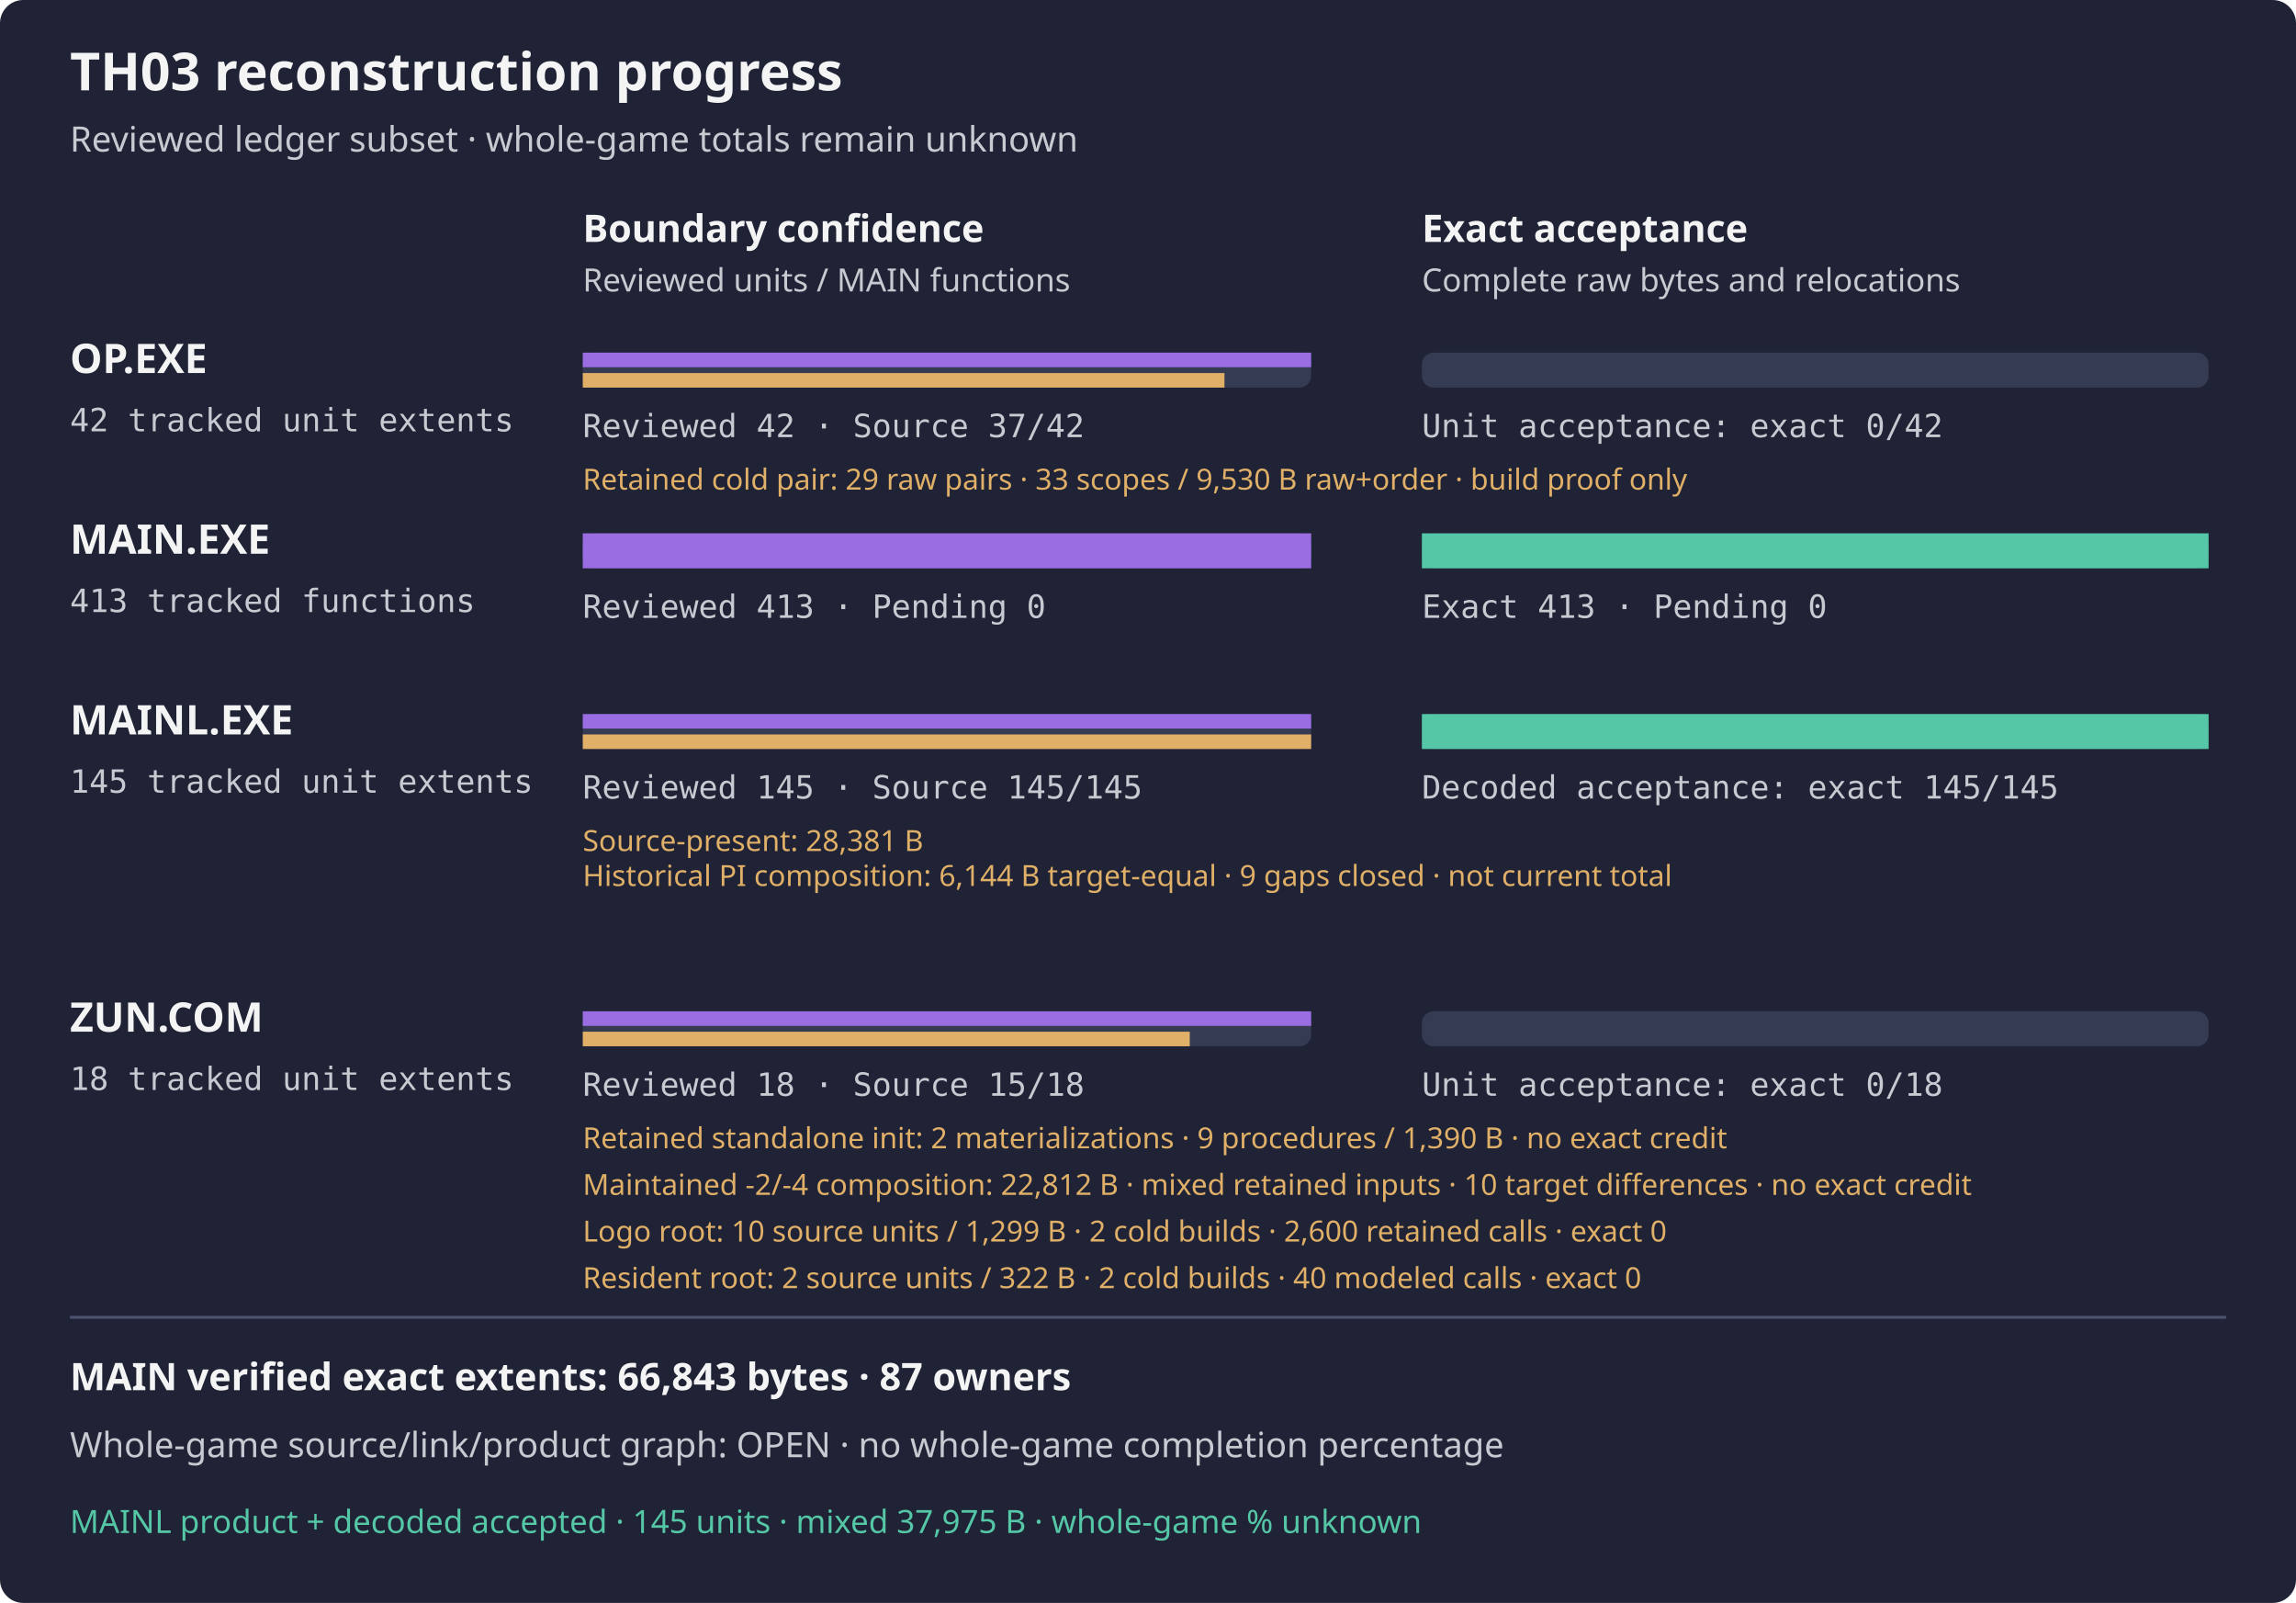
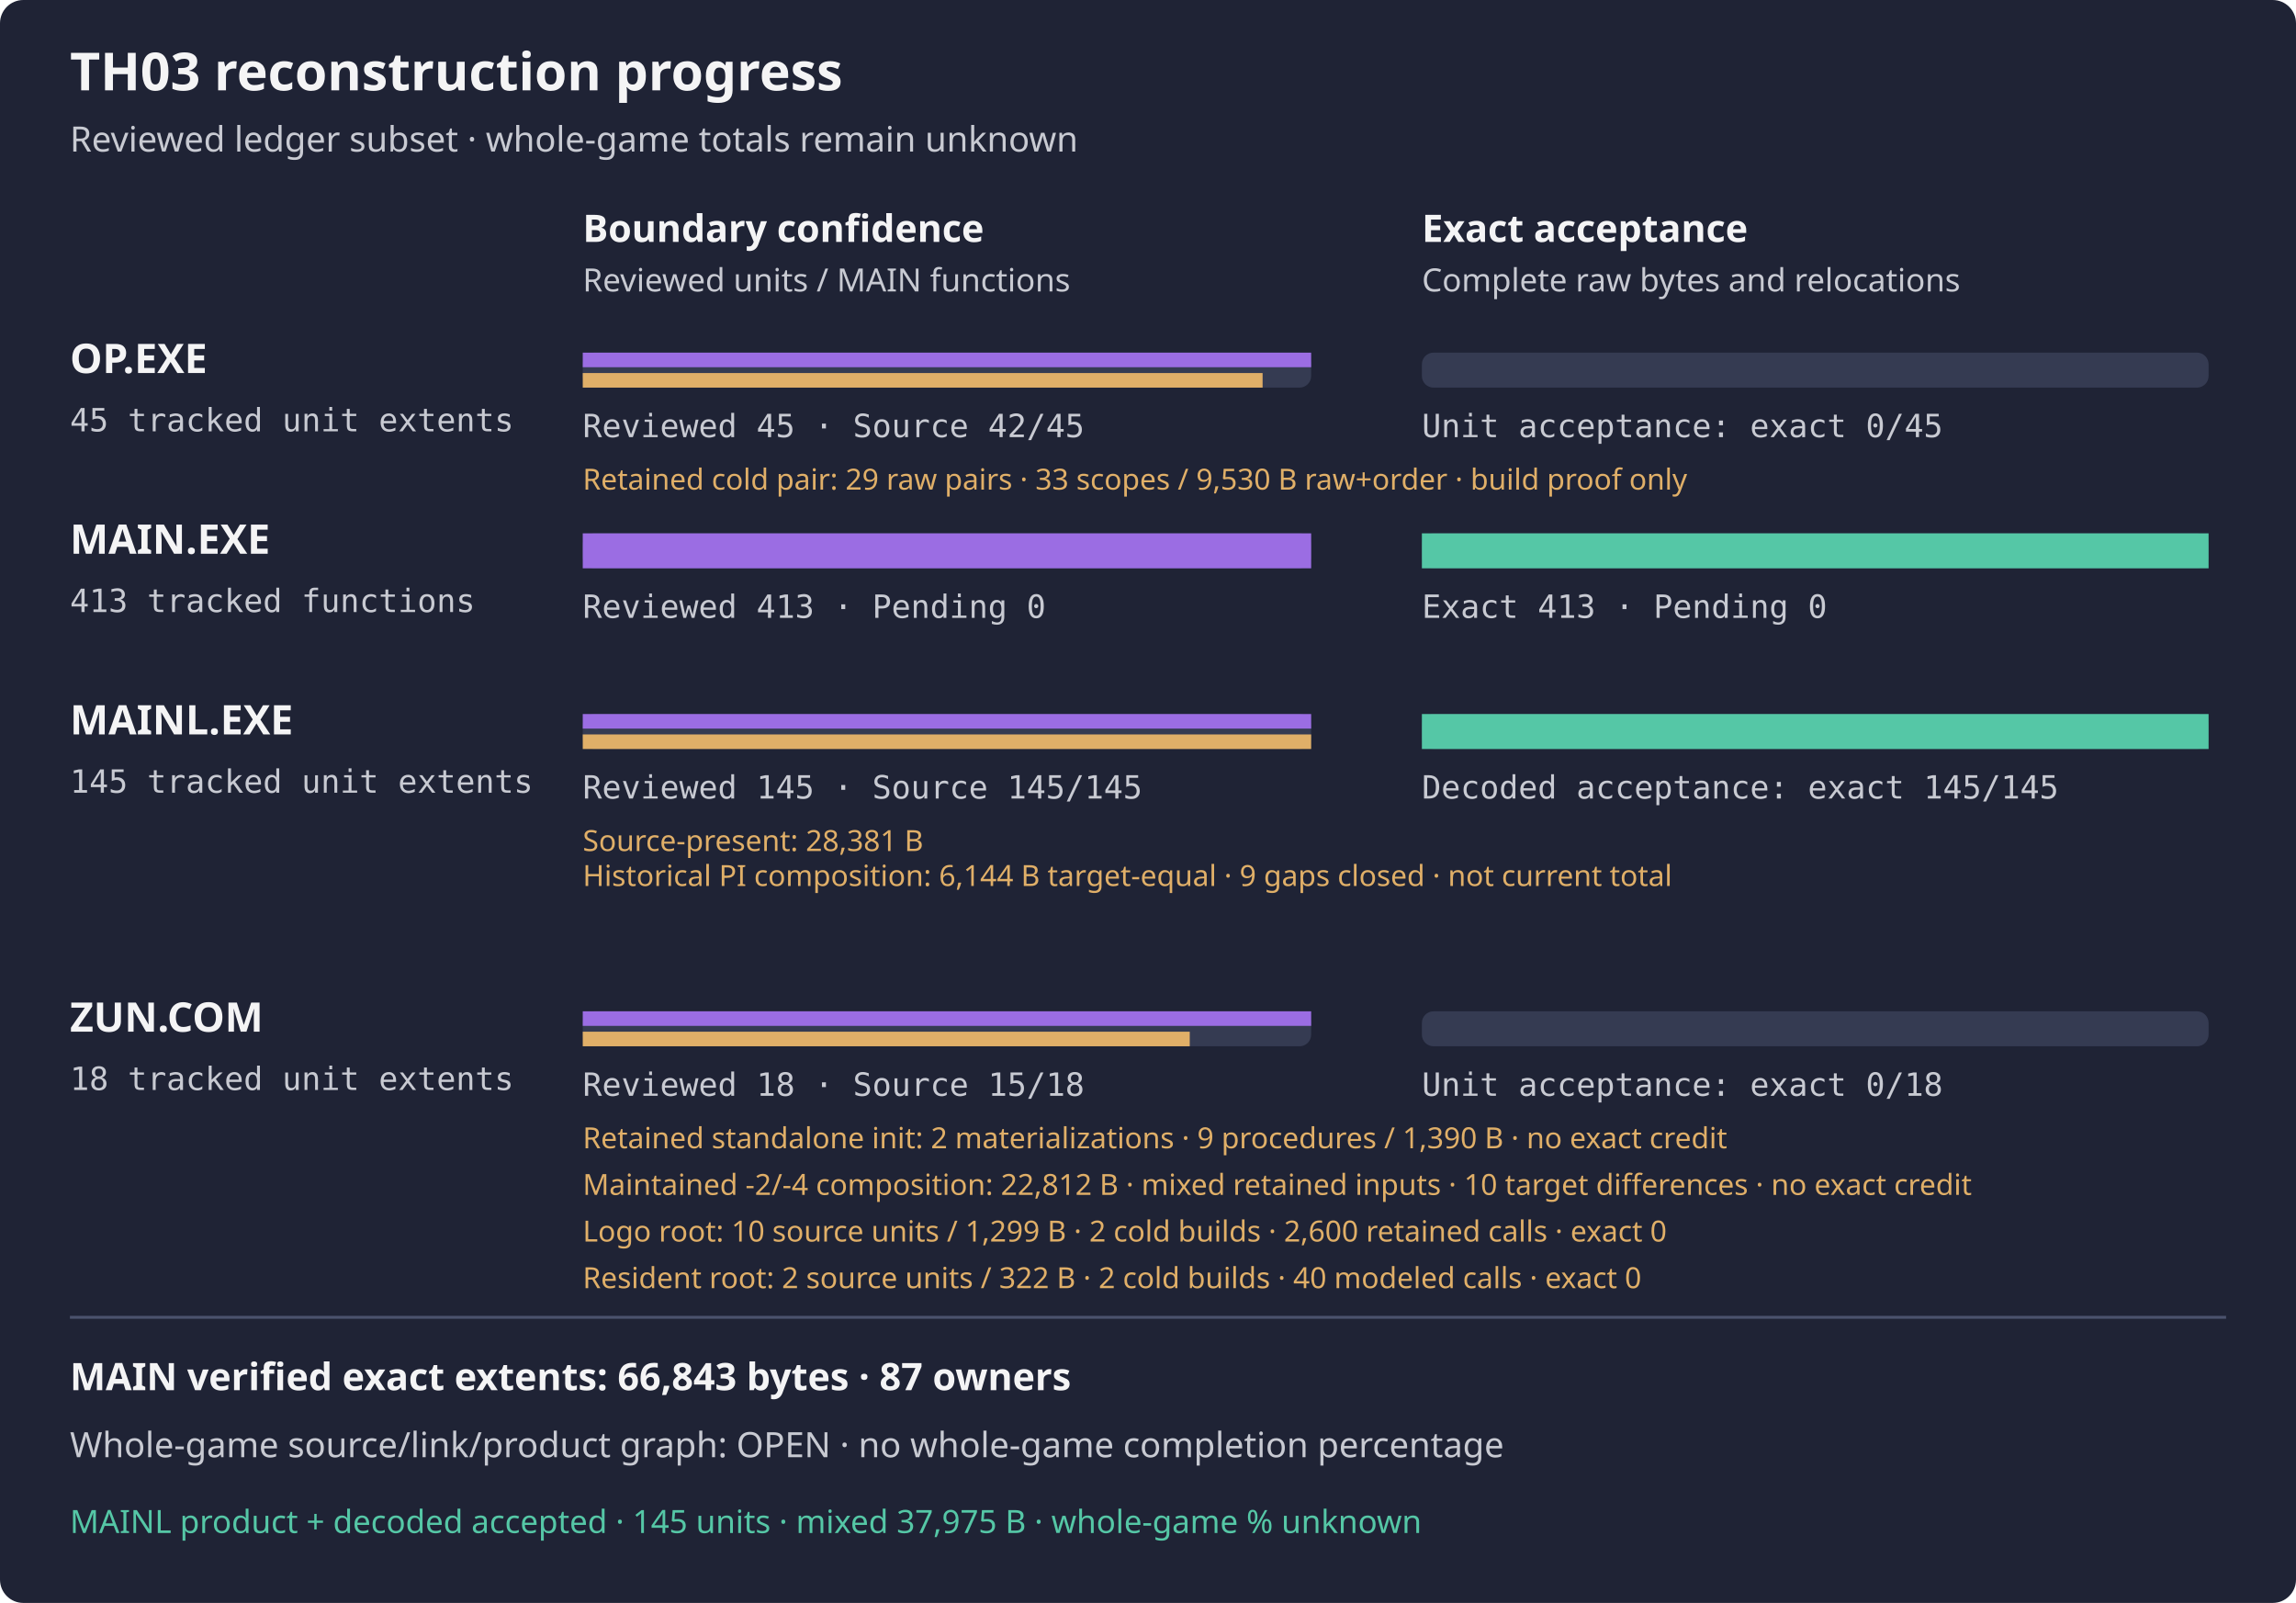
<svg xmlns="http://www.w3.org/2000/svg" width="788" height="550" viewBox="0 0 788 550" role="img" aria-label="TH03 reviewed subset reconstruction progress">
  <rect width="788" height="550" rx="8" fill="#1f2335" />
  <text x="24" y="31" fill="#f4f4f5" font-family="sans-serif" font-size="18" font-weight="600">TH03 reconstruction progress</text>
  <text x="24" y="52" fill="#c8cad2" font-family="sans-serif" font-size="12">Reviewed ledger subset · whole-game totals remain unknown</text>
  <text x="200" y="83" fill="#f4f4f5" font-family="sans-serif" font-size="13" font-weight="600">Boundary confidence</text>
  <text x="488" y="83" fill="#f4f4f5" font-family="sans-serif" font-size="13" font-weight="600">Exact acceptance</text>
  <text x="200" y="100" fill="#c8cad2" font-family="sans-serif" font-size="11">Reviewed units / MAIN functions</text>
  <text x="488" y="100" fill="#c8cad2" font-family="sans-serif" font-size="11">Complete raw bytes and relocations</text>
  <g aria-label="OP.EXE bars count tracked unit extents, not functions; source-present is not exact">
    <text x="24" y="128" fill="#f4f4f5" font-family="sans-serif" font-size="14" font-weight="600">OP.EXE</text>
-     <text x="24" y="148" fill="#c8cad2" font-family="monospace" font-size="11">42 tracked unit extents</text>
+     <text x="24" y="148" fill="#c8cad2" font-family="monospace" font-size="11">45 tracked unit extents</text>
    <rect x="200" y="121" width="250" height="12" rx="4" fill="#353b52" />
    <rect x="488" y="121" width="270" height="12" rx="4" fill="#353b52" />
    <rect x="200" y="121" width="250.00" height="5" fill="#9b6de3" />
-     <rect x="200" y="128" width="220.24" height="5" fill="#e0af68" />
+     <rect x="200" y="128" width="233.33" height="5" fill="#e0af68" />
    <rect x="488" y="121" width="0.00" height="12" fill="#55c7a6" />
-     <text x="200" y="150" fill="#c8cad2" font-family="monospace" font-size="11">Reviewed 42 · Source 37/42</text>
-     <text x="488" y="150" fill="#c8cad2" font-family="monospace" font-size="11">Unit acceptance: exact 0/42</text>
+     <text x="200" y="150" fill="#c8cad2" font-family="monospace" font-size="11">Reviewed 45 · Source 42/45</text>
+     <text x="488" y="150" fill="#c8cad2" font-family="monospace" font-size="11">Unit acceptance: exact 0/45</text>
  </g>
  <text x="200" y="168" fill="#e0af68" font-family="sans-serif" font-size="10">Retained cold pair: 29 raw pairs · 33 scopes / 9,530 B raw+order · build proof only</text>
  <text x="24" y="190" fill="#f4f4f5" font-family="sans-serif" font-size="14" font-weight="600">MAIN.EXE</text>
  <text x="24" y="210" fill="#c8cad2" font-family="monospace" font-size="11">413 tracked functions</text>
  <rect x="200" y="183" width="250" height="12" rx="4" fill="#353b52" />
  <rect x="488" y="183" width="270" height="12" rx="4" fill="#353b52" />
  <rect x="200" y="183" width="250.00" height="12" fill="#9b6de3" />
  <rect x="488" y="183" width="270.00" height="12" fill="#55c7a6" />
  <text x="200" y="212" fill="#c8cad2" font-family="monospace" font-size="11">Reviewed 413 · Pending 0</text>
  <text x="488" y="212" fill="#c8cad2" font-family="monospace" font-size="11">Exact 413 · Pending 0</text>
  <g aria-label="MAINL bars count tracked unit extents, not functions; source-present is not exact">
    <text x="24" y="252" fill="#f4f4f5" font-family="sans-serif" font-size="14" font-weight="600">MAINL.EXE</text>
    <text x="24" y="272" fill="#c8cad2" font-family="monospace" font-size="11">145 tracked unit extents</text>
    <rect x="200" y="245" width="250" height="12" rx="4" fill="#353b52" />
    <rect x="488" y="245" width="270" height="12" rx="4" fill="#353b52" />
    <rect x="200" y="245" width="250.00" height="5" fill="#9b6de3" />
    <rect x="200" y="252" width="250.00" height="5" fill="#e0af68" />
    <rect x="488" y="245" width="270.00" height="12" fill="#55c7a6" />
    <text x="200" y="274" fill="#c8cad2" font-family="monospace" font-size="11">Reviewed 145 · Source 145/145</text>
    <text x="488" y="274" fill="#c8cad2" font-family="monospace" font-size="11">Decoded acceptance: exact 145/145</text>
    <text x="200" y="292" fill="#e0af68" font-family="sans-serif" font-size="10">Source-present: 28,381 B</text>
  </g>
  <text x="200" y="304" fill="#e0af68" font-family="sans-serif" font-size="10">Historical PI composition: 6,144 B target-equal · 9 gaps closed · not current total</text>
  <g aria-label="ZUN.COM bars count tracked unit extents, not functions; source-present is not exact">
    <text x="24" y="354" fill="#f4f4f5" font-family="sans-serif" font-size="14" font-weight="600">ZUN.COM</text>
    <text x="24" y="374" fill="#c8cad2" font-family="monospace" font-size="11">18 tracked unit extents</text>
    <rect x="200" y="347" width="250" height="12" rx="4" fill="#353b52" />
    <rect x="488" y="347" width="270" height="12" rx="4" fill="#353b52" />
    <rect x="200" y="347" width="250.00" height="5" fill="#9b6de3" />
    <rect x="200" y="354" width="208.33" height="5" fill="#e0af68" />
    <rect x="488" y="347" width="0.00" height="12" fill="#55c7a6" />
    <text x="200" y="376" fill="#c8cad2" font-family="monospace" font-size="11">Reviewed 18 · Source 15/18</text>
    <text x="488" y="376" fill="#c8cad2" font-family="monospace" font-size="11">Unit acceptance: exact 0/18</text>
  </g>
  <text x="200" y="394" fill="#e0af68" font-family="sans-serif" font-size="10">Retained standalone init: 2 materializations · 9 procedures / 1,390 B · no exact credit</text>
  <text x="200" y="410" fill="#e0af68" font-family="sans-serif" font-size="10" aria-label="Two equal 22,812-byte mixed-source outputs: maintained init (-2) and driver (-4), three retained other payloads and retained wrapper scaffold. Two independent driver materializations have raw OBJ/COM/MAP equality, no normalization or object reuse; first was not a predeclared pair, and second source mtimes were declared from observed first inputs. Fourteen wrapper-only observations and wrong-transfer negative pass; no payload execution or native composition build. Ten target differences remain; no exact acceptance or DIET closure">Maintained -2/-4 composition: 22,812 B · mixed retained inputs · 10 target differences · no exact credit</text>
  <text x="200" y="426" fill="#e0af68" font-family="sans-serif" font-size="10" aria-label="Ten maintained logo root source units, 1299 CODE bytes; raw identical OBJ COM MAP from two cold builds, vendor context unowned, 2600 retained target and first-candidate model calls, no new model or exact acceptance">Logo root: 10 source units / 1,299 B · 2 cold builds · 2,600 retained calls · exact 0</text>
  <text x="200" y="442" fill="#e0af68" font-family="sans-serif" font-size="10" aria-label="Two maintained resident source units, 322 CODE bytes and separate 307 DATA bytes; two cold builds, forty retained target and first-candidate modeled calls, no whole payload or exact acceptance">Resident root: 2 source units / 322 B · 2 cold builds · 40 modeled calls · exact 0</text>
  <path d="M24 452 H764" stroke="#4b526d" />
  <text x="24" y="477" fill="#f4f4f5" font-family="sans-serif" font-size="13" font-weight="600">MAIN verified exact extents: 66,843 bytes · 87 owners</text>
  <text x="24" y="500" fill="#c8cad2" font-family="sans-serif" font-size="12">Whole-game source/link/product graph: OPEN · no whole-game completion percentage</text>
  <text x="24" y="526" fill="#55c7a6" font-family="sans-serif" font-size="11">MAINL product + decoded accepted · 145 units · mixed 37,975 B · whole-game % unknown</text>
</svg>
